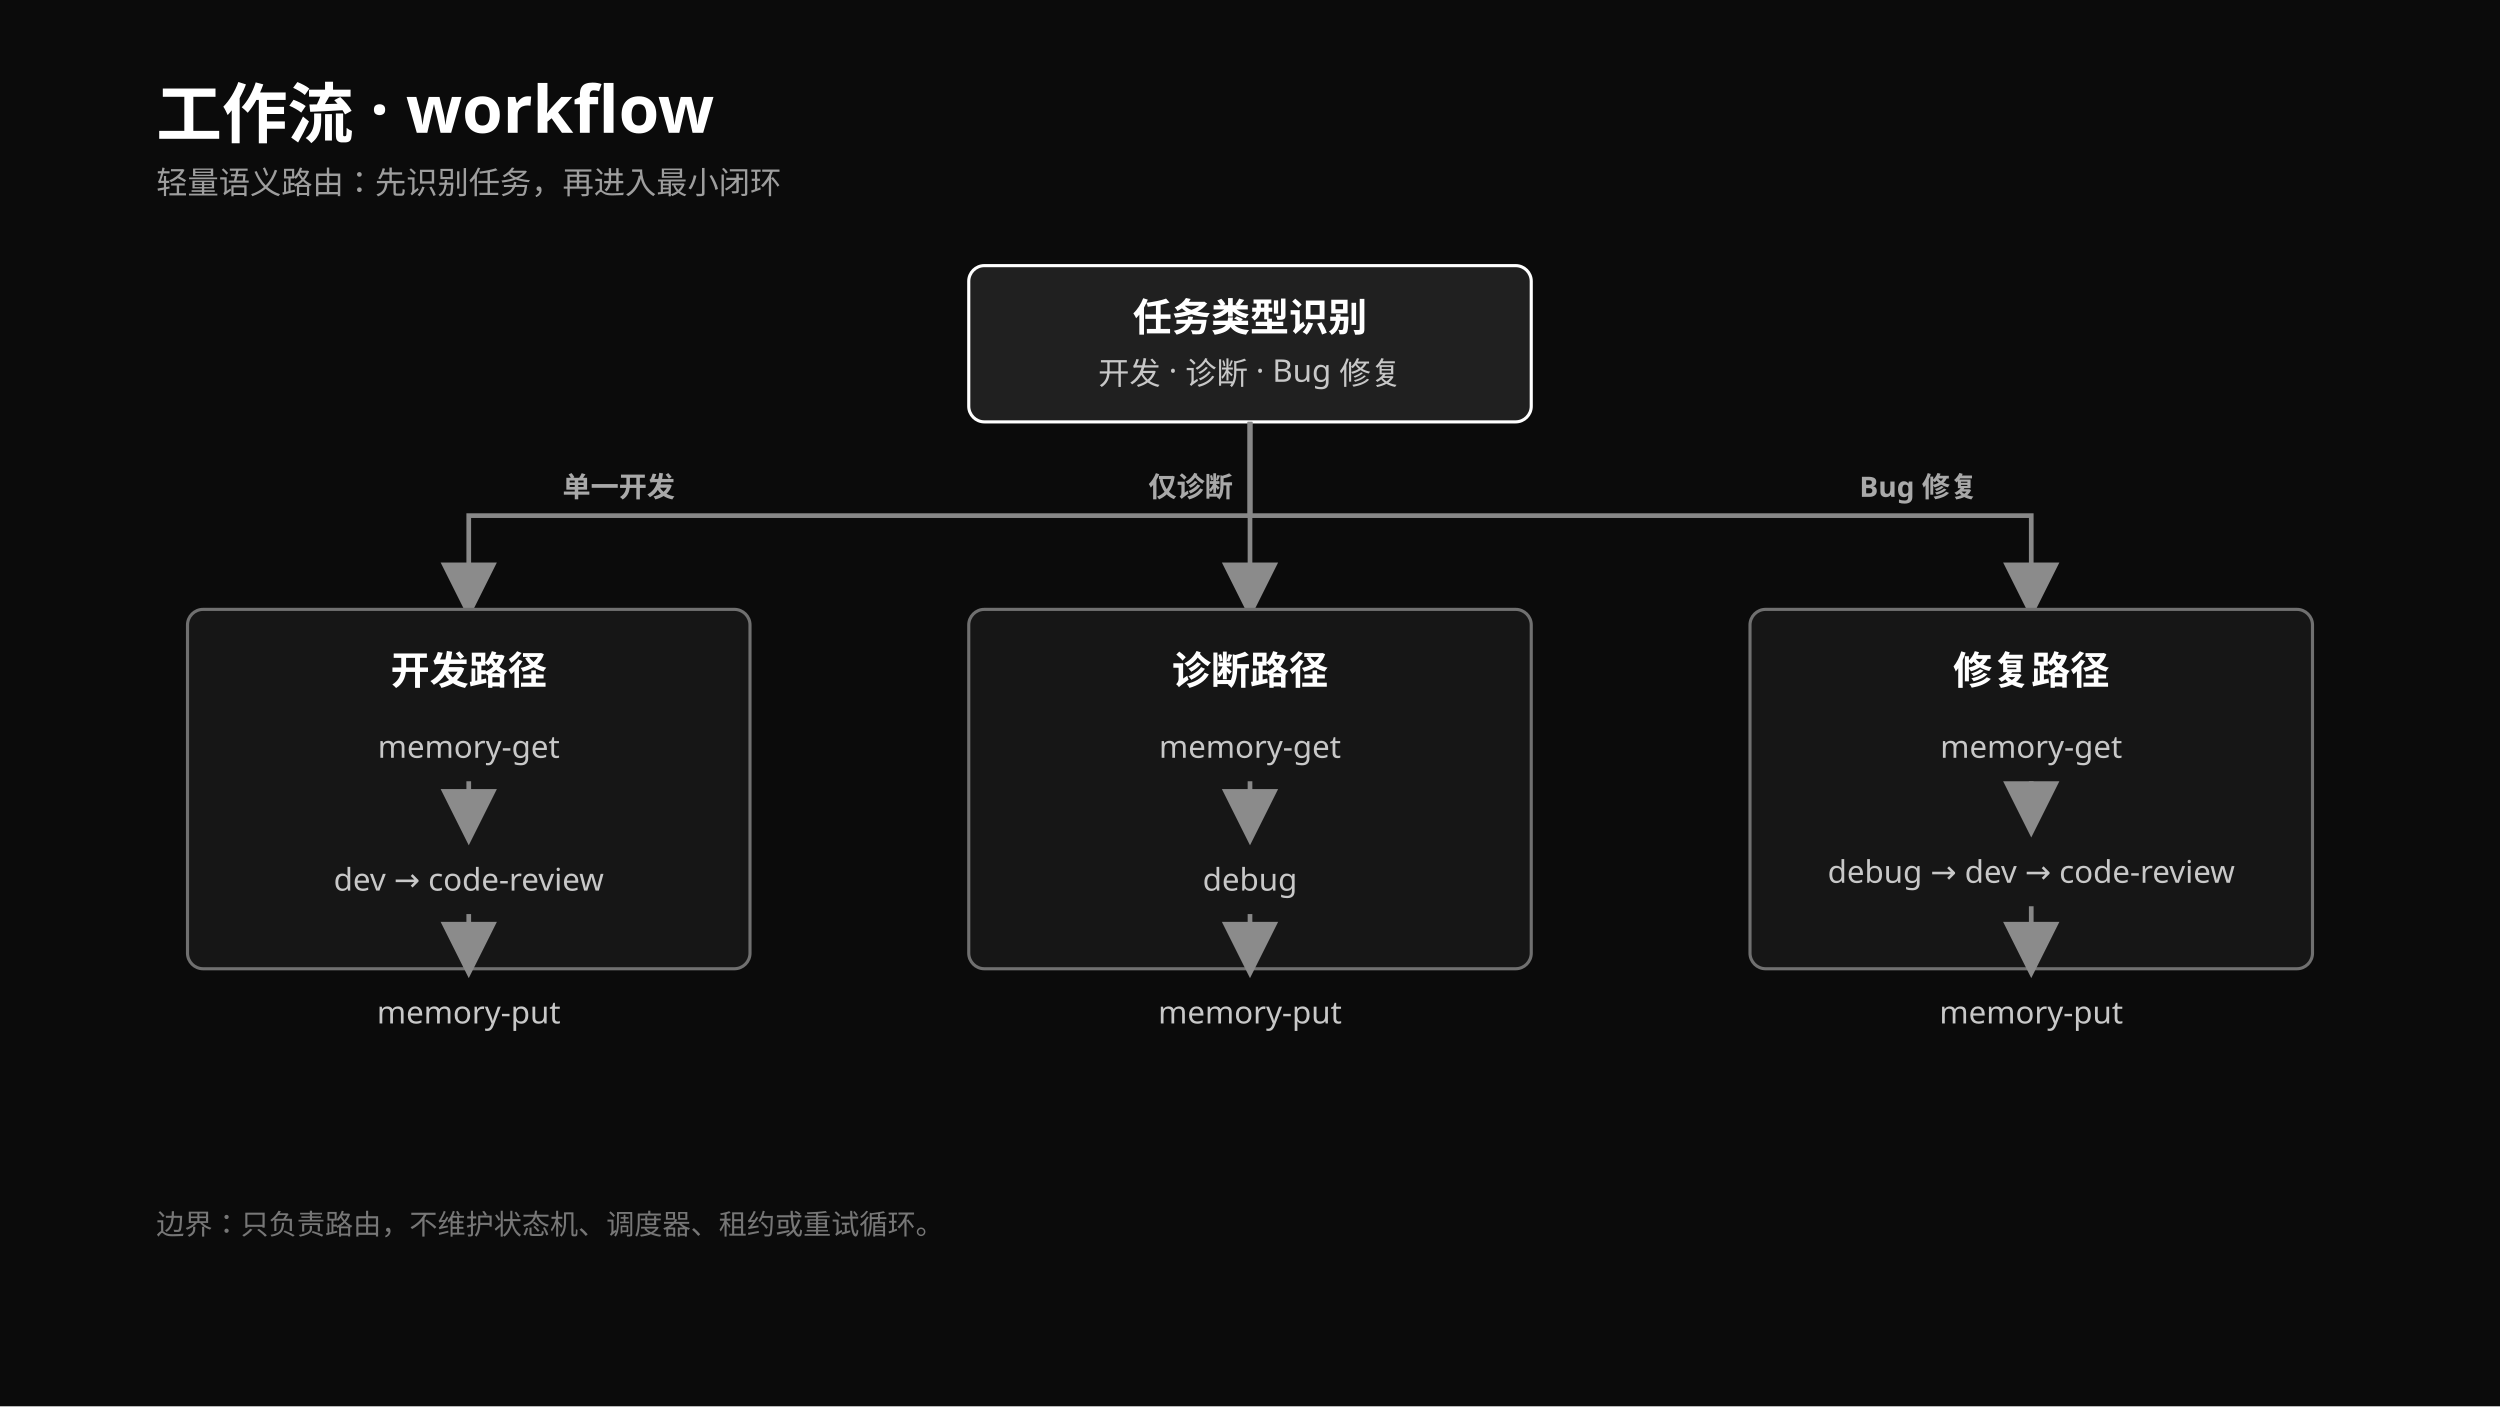
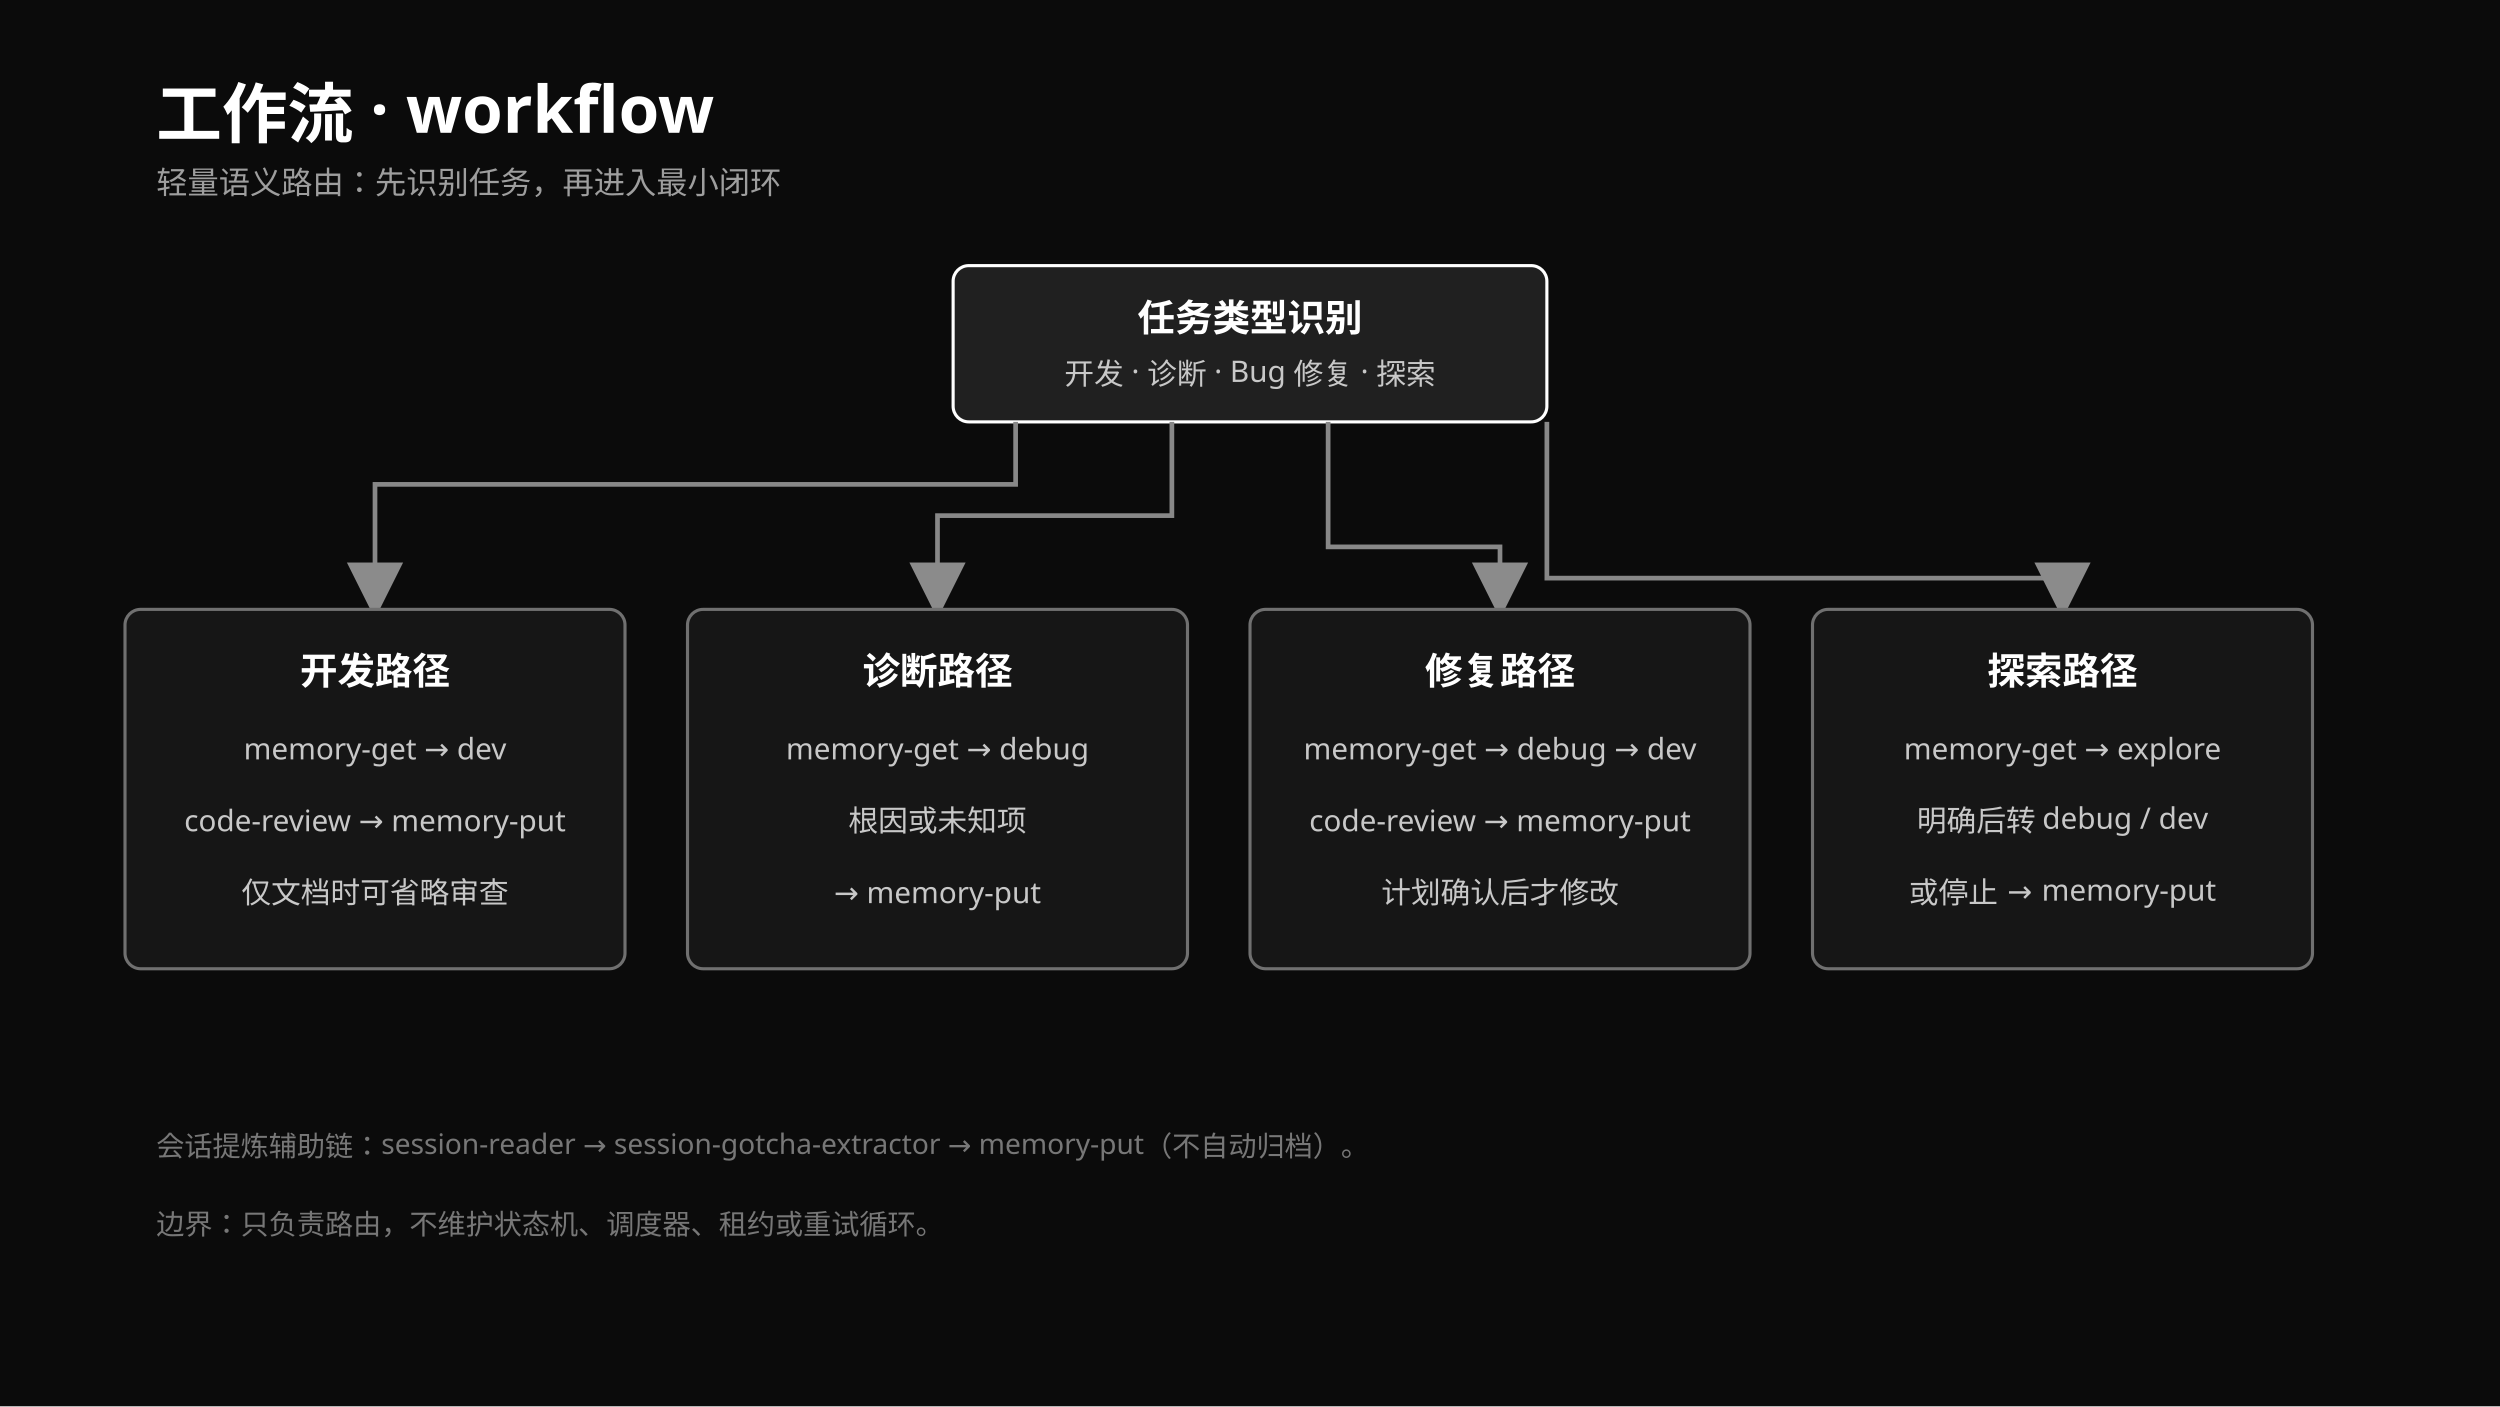
<svg xmlns="http://www.w3.org/2000/svg" width="1600" height="900" viewBox="0 0 1600 900" role="img" aria-labelledby="title desc">
  <defs>
    <marker id="arrow" markerWidth="12" markerHeight="12" refX="10" refY="6" orient="auto">
      <path d="M0,0 L12,6 L0,12 Z" fill="#8b8b8b" />
    </marker>
    <style>
-       .bg{fill:#0b0b0b}.title{fill:#fff;font:700 42px "Segoe UI","Microsoft YaHei",sans-serif}.subtitle{fill:#9e9e9e;font:400 20px "Segoe UI","Microsoft YaHei",sans-serif}.node{fill:#161616;stroke:#707070;stroke-width:2}.node-strong{fill:#202020;stroke:#fff;stroke-width:2}.node-title{fill:#fff;font:700 25px "Segoe UI","Microsoft YaHei",sans-serif}.node-body{fill:#c8c8c8;font:400 20px "Segoe UI","Microsoft YaHei",sans-serif}.line{fill:none;stroke:#888;stroke-width:3;marker-end:url(#arrow)}.label{fill:#a9a9a9;font:600 18px "Segoe UI","Microsoft YaHei",sans-serif}.note{fill:#777;font:400 18px "Segoe UI","Microsoft YaHei",sans-serif}
+       .bg{fill:#0b0b0b}.title{fill:#fff;font:700 42px "Segoe UI","Microsoft YaHei",sans-serif}.subtitle{fill:#9e9e9e;font:400 20px "Segoe UI","Microsoft YaHei",sans-serif}.node{fill:#161616;stroke:#707070;stroke-width:2}.node-strong{fill:#202020;stroke:#fff;stroke-width:2}.node-title{fill:#fff;font:700 24px "Segoe UI","Microsoft YaHei",sans-serif}.node-body{fill:#c8c8c8;font:400 19px "Segoe UI","Microsoft YaHei",sans-serif}.line{fill:none;stroke:#888;stroke-width:3;marker-end:url(#arrow)}.note{fill:#777;font:400 18px "Segoe UI","Microsoft YaHei",sans-serif}
    </style>
  </defs>
  <rect class="bg" width="1600" height="900" />
  <text class="title" x="100" y="88">工作流 · workflow</text>
  <text class="subtitle" x="100" y="124">轻量语义路由：先识别任务，再进入最小闭环</text>
-   <rect class="node-strong" x="620" y="170" width="360" height="100" rx="10" />
+   <rect class="node-strong" x="610" y="170" width="380" height="100" rx="10" />
  <text class="node-title" x="800" y="212" text-anchor="middle">任务类型识别</text>
-   <text class="node-body" x="800" y="246" text-anchor="middle">开发 · 诊断 · Bug 修复</text>
-   <path class="line" d="M800 270 V330 H300 V390" />
-   <path class="line" d="M800 270 V330 H800 V390" />
-   <path class="line" d="M800 270 V330 H1300 V390" />
-   <text class="label" x="360" y="318">单一开发</text>
-   <text class="label" x="735" y="318">仅诊断</text>
-   <text class="label" x="1190" y="318">Bug 修复</text>
-   <rect class="node" x="120" y="390" width="360" height="230" rx="10" />
-   <text class="node-title" x="300" y="438" text-anchor="middle">开发路径</text>
-   <text class="node-body" x="300" y="485" text-anchor="middle">memory-get</text>
-   <path class="line" d="M300 500 V535" />
-   <text class="node-body" x="300" y="570" text-anchor="middle">dev → code-review</text>
-   <path class="line" d="M300 585 V620" />
-   <text class="node-body" x="300" y="655" text-anchor="middle">memory-put</text>
-   <rect class="node" x="620" y="390" width="360" height="230" rx="10" />
-   <text class="node-title" x="800" y="438" text-anchor="middle">诊断路径</text>
-   <text class="node-body" x="800" y="485" text-anchor="middle">memory-get</text>
-   <path class="line" d="M800 500 V535" />
-   <text class="node-body" x="800" y="570" text-anchor="middle">debug</text>
-   <path class="line" d="M800 585 V620" />
-   <text class="node-body" x="800" y="655" text-anchor="middle">memory-put</text>
-   <rect class="node" x="1120" y="390" width="360" height="230" rx="10" />
-   <text class="node-title" x="1300" y="438" text-anchor="middle">修复路径</text>
-   <text class="node-body" x="1300" y="485" text-anchor="middle">memory-get</text>
-   <path class="line" d="M1300 500 V530" />
-   <text class="node-body" x="1300" y="565" text-anchor="middle">debug → dev → code-review</text>
-   <path class="line" d="M1300 580 V620" />
-   <text class="node-body" x="1300" y="655" text-anchor="middle">memory-put</text>
+   <text class="node-body" x="800" y="246" text-anchor="middle">开发 · 诊断 · Bug 修复 · 探索</text>
+   <path class="line" d="M650 270 V310 H240 V390" />
+   <path class="line" d="M750 270 V330 H600 V390" />
+   <path class="line" d="M850 270 V350 H960 V390" />
+   <path class="line" d="M990 270 V370 H1320 V390" />
+   <rect class="node" x="80" y="390" width="320" height="230" rx="10" />
+   <text class="node-title" x="240" y="438" text-anchor="middle">开发路径</text>
+   <text class="node-body" x="240" y="486" text-anchor="middle">memory-get → dev</text>
+   <text class="node-body" x="240" y="532" text-anchor="middle">code-review → memory-put</text>
+   <text class="node-body" x="240" y="578" text-anchor="middle">仅文档时可省略审查</text>
+   <rect class="node" x="440" y="390" width="320" height="230" rx="10" />
+   <text class="node-title" x="600" y="438" text-anchor="middle">诊断路径</text>
+   <text class="node-body" x="600" y="486" text-anchor="middle">memory-get → debug</text>
+   <text class="node-body" x="600" y="532" text-anchor="middle">根因或未知项</text>
+   <text class="node-body" x="600" y="578" text-anchor="middle">→ memory-put</text>
+   <rect class="node" x="800" y="390" width="320" height="230" rx="10" />
+   <text class="node-title" x="960" y="438" text-anchor="middle">修复路径</text>
+   <text class="node-body" x="960" y="486" text-anchor="middle">memory-get → debug → dev</text>
+   <text class="node-body" x="960" y="532" text-anchor="middle">code-review → memory-put</text>
+   <text class="node-body" x="960" y="578" text-anchor="middle">计划确认后才修改</text>
+   <rect class="node" x="1160" y="390" width="320" height="230" rx="10" />
+   <text class="node-title" x="1320" y="438" text-anchor="middle">探索路径</text>
+   <text class="node-body" x="1320" y="486" text-anchor="middle">memory-get → explore</text>
+   <text class="node-body" x="1320" y="532" text-anchor="middle">明确后转 debug / dev</text>
+   <text class="node-body" x="1320" y="578" text-anchor="middle">或停止 → memory-put</text>
+   <text class="note" x="100" y="740">会话提炼辅助链：session-reader → session-gotcha-extractor → memory-put（不自动归档）。</text>
  <text class="note" x="100" y="790">边界：只负责路由，不维护状态机、调度器、租约或重试循环。</text>
</svg>
